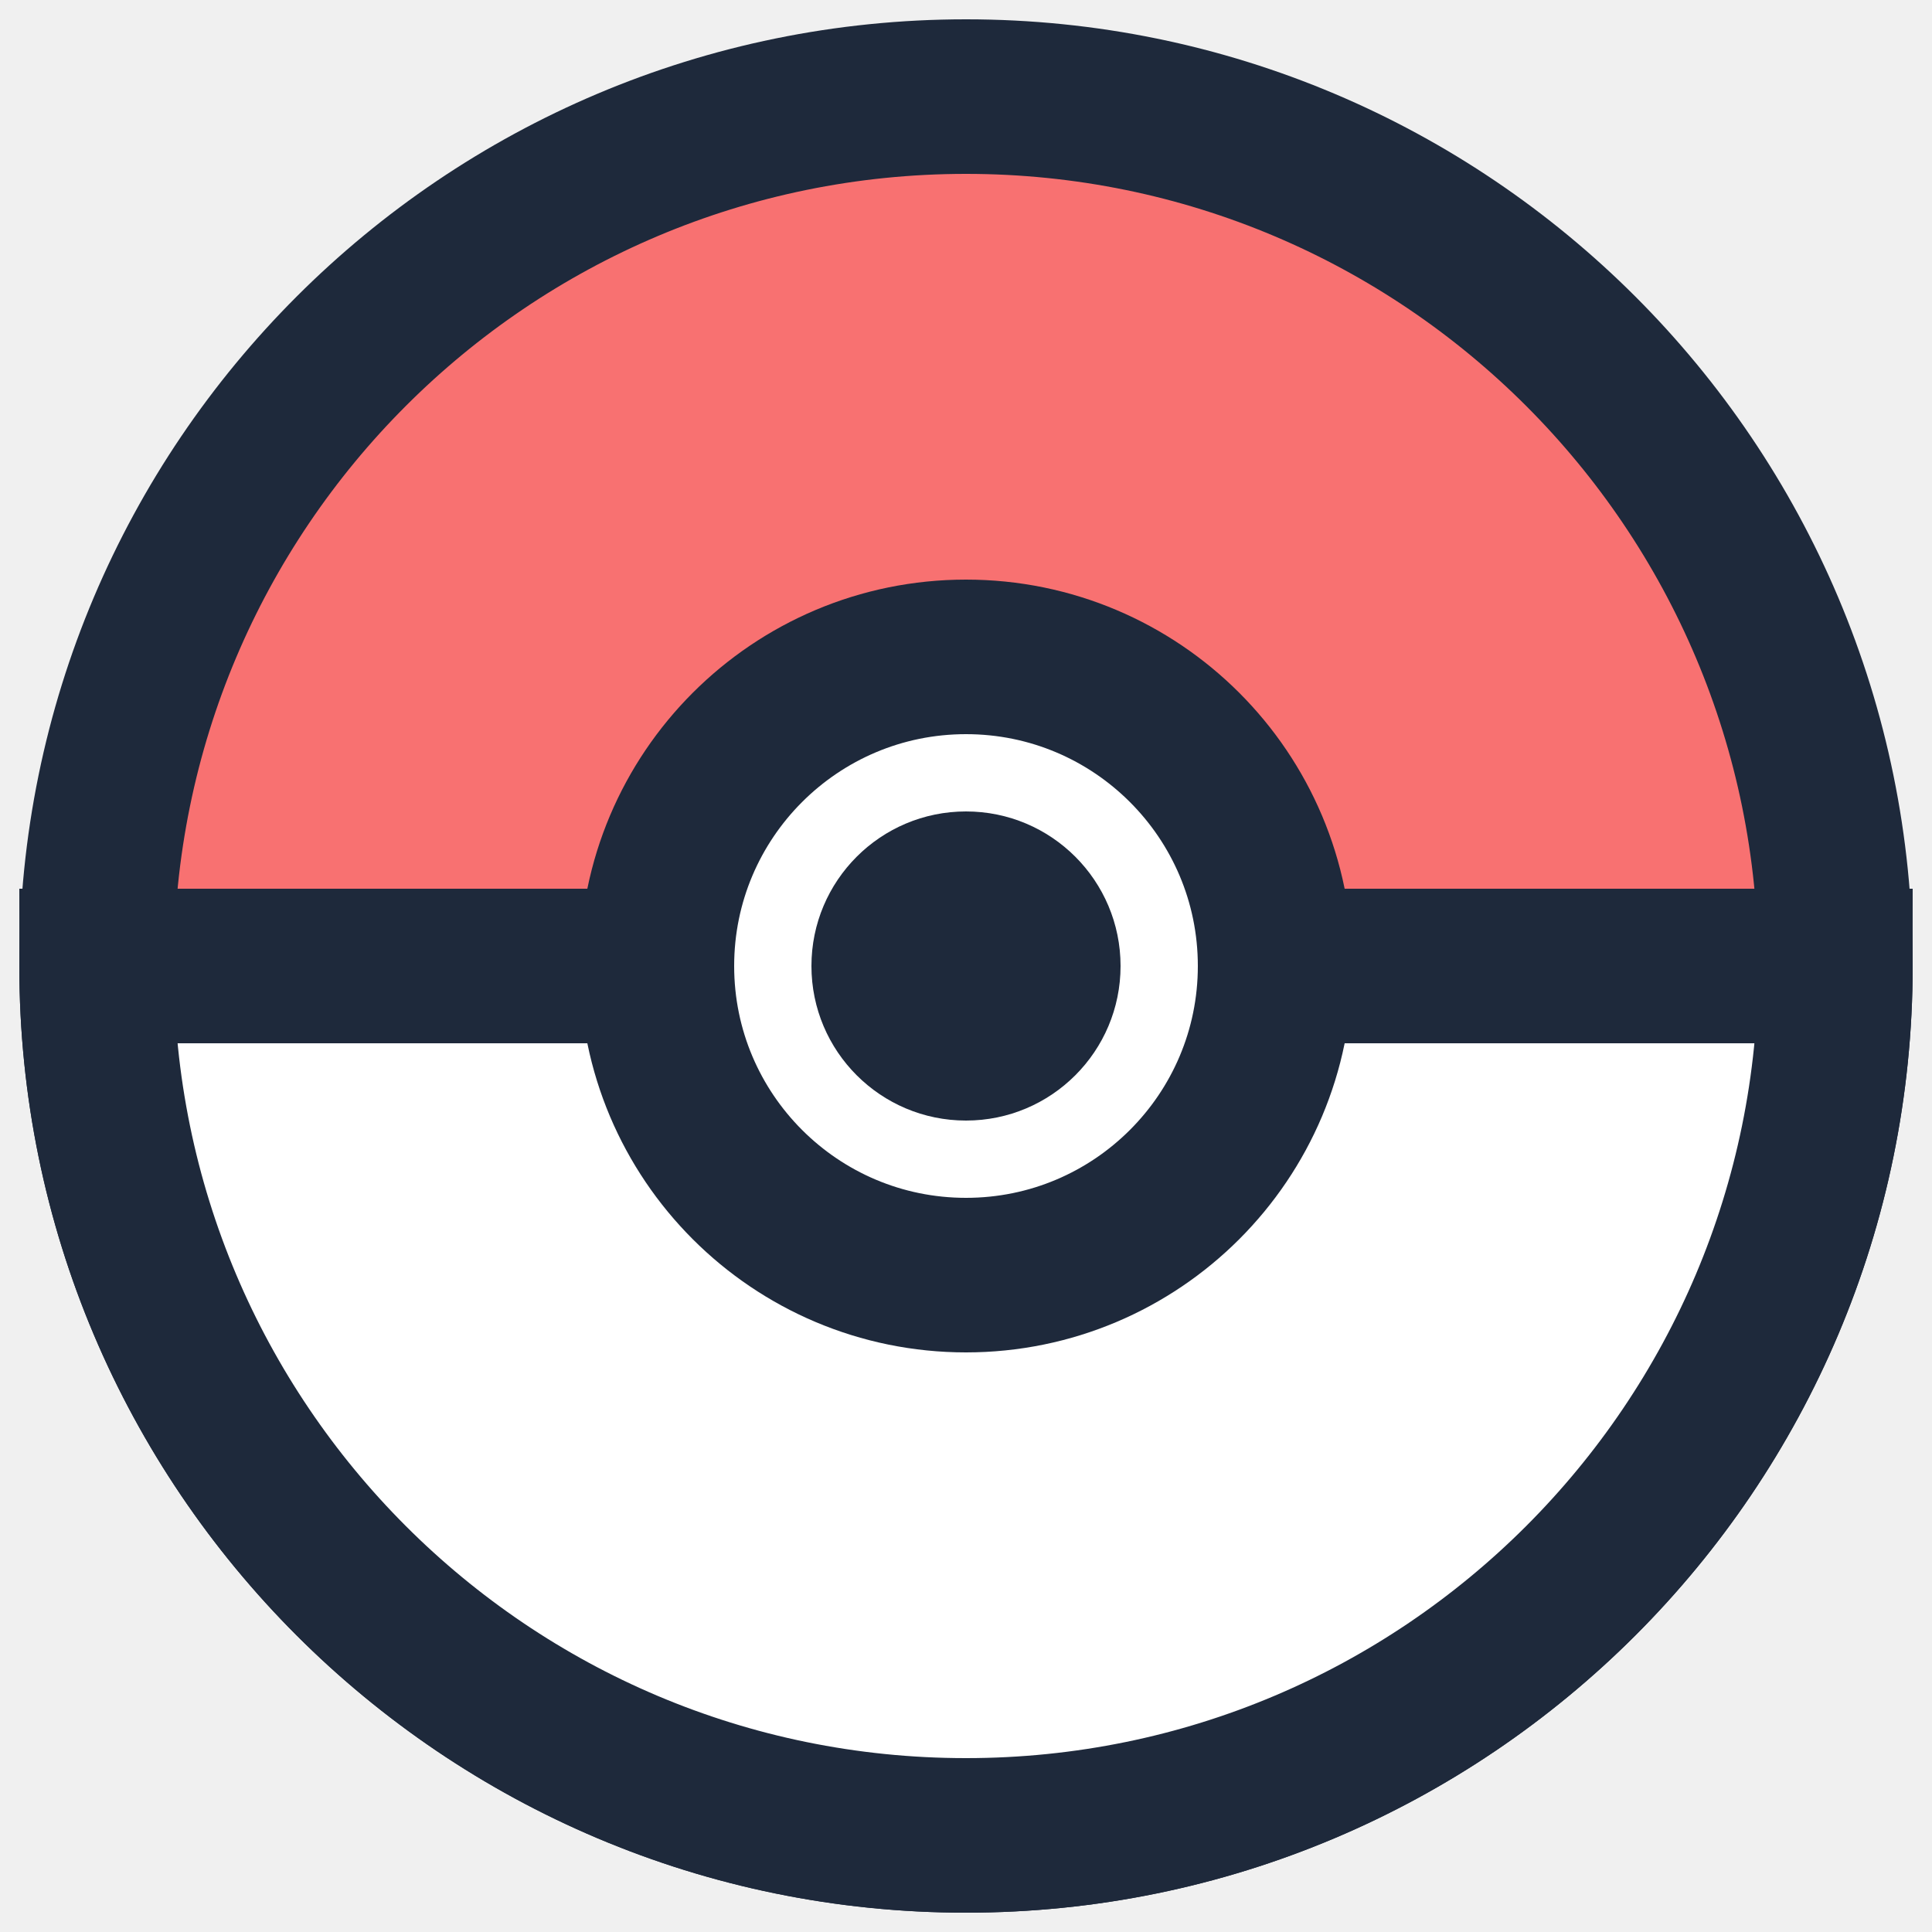
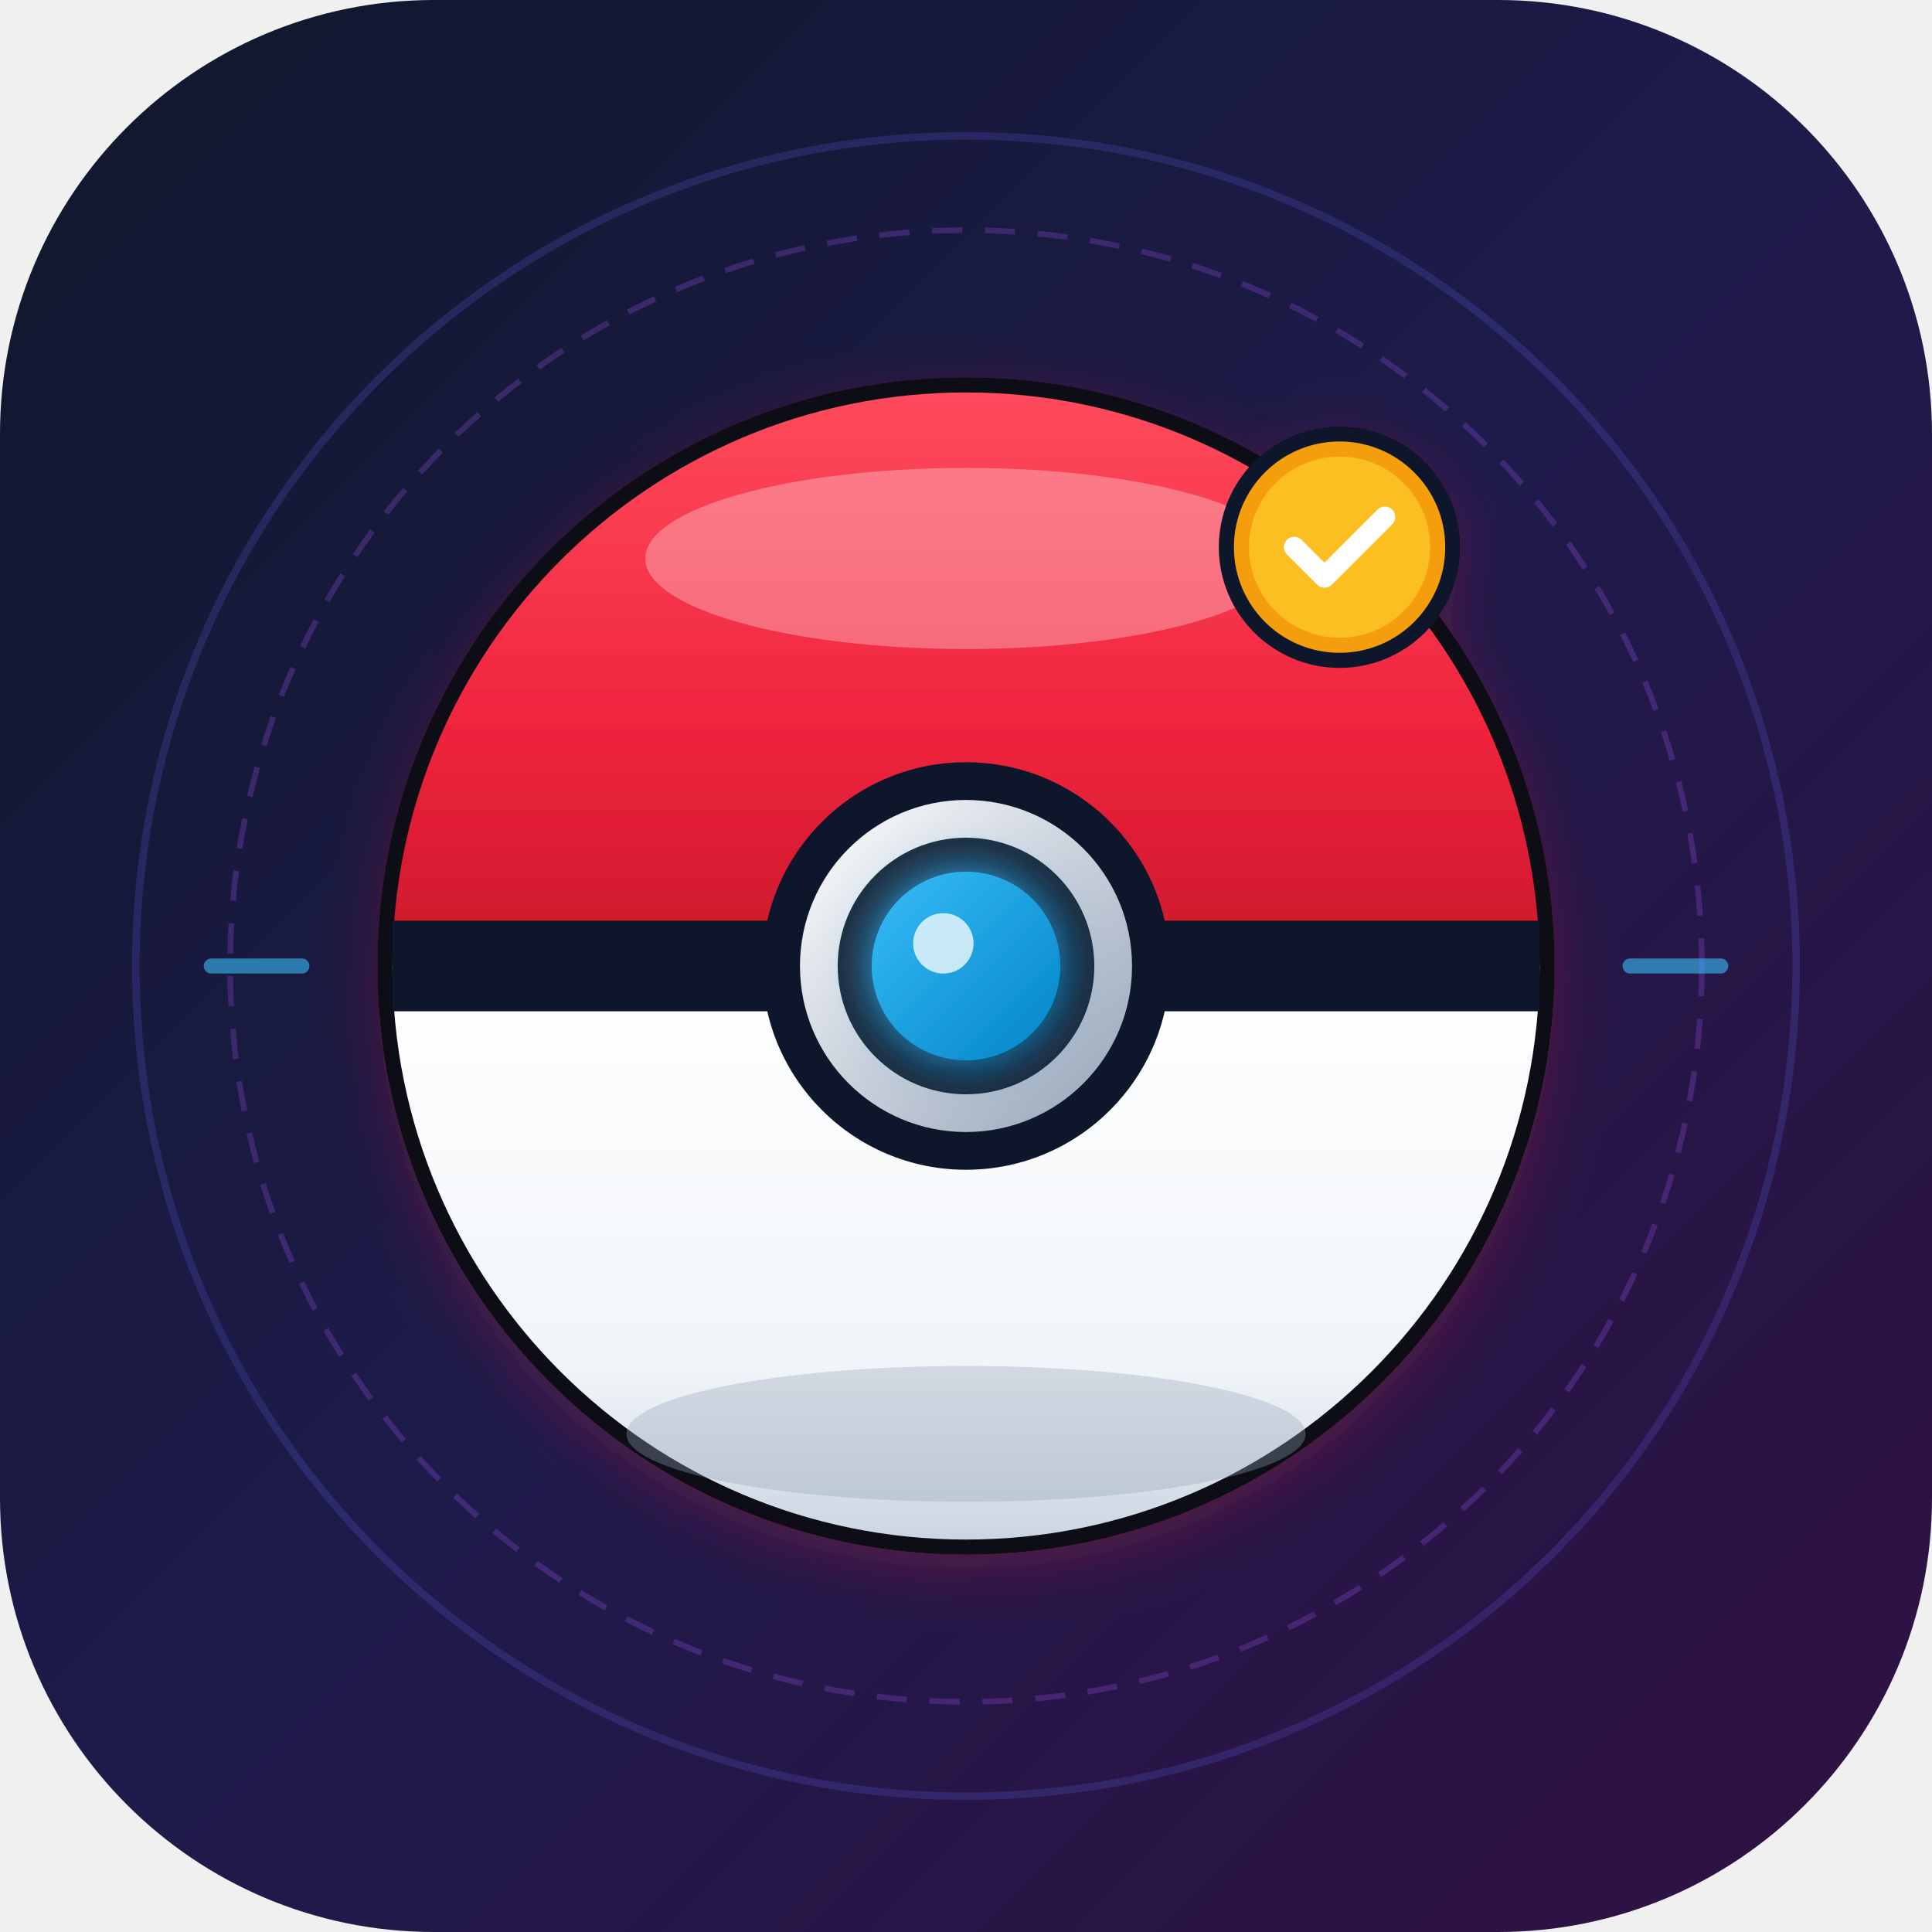
- <svg xmlns="http://www.w3.org/2000/svg" viewBox="0 0 100 100">
-   <circle cx="50" cy="50" r="45" fill="#f87171" stroke="#1e293b" stroke-width="8" />
-   <path d="M 5,50 A 45,45 0 0,0 95,50 Z" fill="#ffffff" stroke="#1e293b" stroke-width="8" />
-   <line x1="5" y1="50" x2="95" y2="50" stroke="#1e293b" stroke-width="8" />
-   <circle cx="50" cy="50" r="16" fill="#ffffff" stroke="#1e293b" stroke-width="8" />
-   <circle cx="50" cy="50" r="8" fill="#1e293b" />
+ <svg xmlns="http://www.w3.org/2000/svg" viewBox="0 0 512 512" width="100%" height="100%">
+   <defs>
+     <linearGradient id="bgGrad" x1="0%" y1="0%" x2="100%" y2="100%">
+       <stop offset="0%" stop-color="#0f172a" />
+       <stop offset="50%" stop-color="#1e1b4b" />
+       <stop offset="100%" stop-color="#311042" />
+     </linearGradient>
+     <linearGradient id="redGrad" x1="0%" y1="0%" x2="0%" y2="100%">
+       <stop offset="0%" stop-color="#ff4b5c" />
+       <stop offset="60%" stop-color="#ef233c" />
+       <stop offset="100%" stop-color="#c9182b" />
+     </linearGradient>
+     <linearGradient id="whiteGrad" x1="0%" y1="0%" x2="0%" y2="100%">
+       <stop offset="0%" stop-color="#ffffff" />
+       <stop offset="70%" stop-color="#f1f5f9" />
+       <stop offset="100%" stop-color="#cbd5e1" />
+     </linearGradient>
+     <linearGradient id="ringGrad" x1="0%" y1="0%" x2="100%" y2="100%">
+       <stop offset="0%" stop-color="#ffffff" />
+       <stop offset="100%" stop-color="#94a3b8" />
+     </linearGradient>
+     <linearGradient id="cyanGlow" x1="0%" y1="0%" x2="100%" y2="100%">
+       <stop offset="0%" stop-color="#38bdf8" />
+       <stop offset="100%" stop-color="#0284c7" />
+     </linearGradient>
+     <filter id="ballShadow" x="-20%" y="-20%" width="140%" height="140%">
+       <feDropShadow dx="0" dy="16" stdDeviation="24" flood-color="#000000" flood-opacity="0.6" />
+       <feDropShadow dx="0" dy="4" stdDeviation="8" flood-color="#ef233c" flood-opacity="0.25" />
+     </filter>
+     <filter id="coreGlow" x="-50%" y="-50%" width="200%" height="200%">
+       <feGaussianBlur stdDeviation="6" result="blur" />
+       <feComposite in="SourceGraphic" in2="blur" operator="over" />
+     </filter>
+     <clipPath id="squircleClip">
+       <rect x="0" y="0" width="512" height="512" rx="115" ry="115" />
+     </clipPath>
+   </defs>
+   <rect width="512" height="512" rx="115" ry="115" fill="url(#bgGrad)" />
+   <circle cx="256" cy="256" r="220" fill="none" stroke="#6366f1" stroke-width="2" opacity="0.2" />
+   <circle cx="256" cy="256" r="195" fill="none" stroke="#a855f7" stroke-width="1.5" stroke-dasharray="8 6" opacity="0.25" />
+   <g filter="url(#ballShadow)">
+     <circle cx="256" cy="256" r="156" fill="#090d16" />
+     <path d="M 104,256 A 152,152 0 0,1 408,256 Z" fill="url(#redGrad)" />
+     <ellipse cx="256" cy="148" rx="85" ry="24" fill="#ffffff" opacity="0.3" />
+     <path d="M 104,256 A 152,152 0 0,0 408,256 Z" fill="url(#whiteGrad)" />
+     <ellipse cx="256" cy="380" rx="90" ry="18" fill="#94a3b8" opacity="0.35" />
+     <rect x="104" y="244" width="304" height="24" fill="#0f172a" />
+     <circle cx="256" cy="256" r="54" fill="#0f172a" />
+     <circle cx="256" cy="256" r="44" fill="url(#ringGrad)" />
+     <circle cx="256" cy="256" r="34" fill="#1e293b" />
+     <circle cx="256" cy="256" r="25" fill="url(#cyanGlow)" filter="url(#coreGlow)" />
+     <circle cx="250" cy="250" r="8" fill="#ffffff" opacity="0.75" />
+     <g transform="translate(355, 145)">
+       <circle cx="0" cy="0" r="32" fill="#0f172a" />
+       <circle cx="0" cy="0" r="28" fill="#f59e0b" />
+       <circle cx="0" cy="0" r="24" fill="#fbbf24" />
+       <path d="M -12,0 L -4,8 L 12,-8" fill="none" stroke="#ffffff" stroke-width="5.5" stroke-linecap="round" stroke-linejoin="round" />
+     </g>
+   </g>
+   <line x1="56" y1="256" x2="80" y2="256" stroke="#38bdf8" stroke-width="4" stroke-linecap="round" opacity="0.6" />
+   <line x1="432" y1="256" x2="456" y2="256" stroke="#38bdf8" stroke-width="4" stroke-linecap="round" opacity="0.6" />
</svg>
